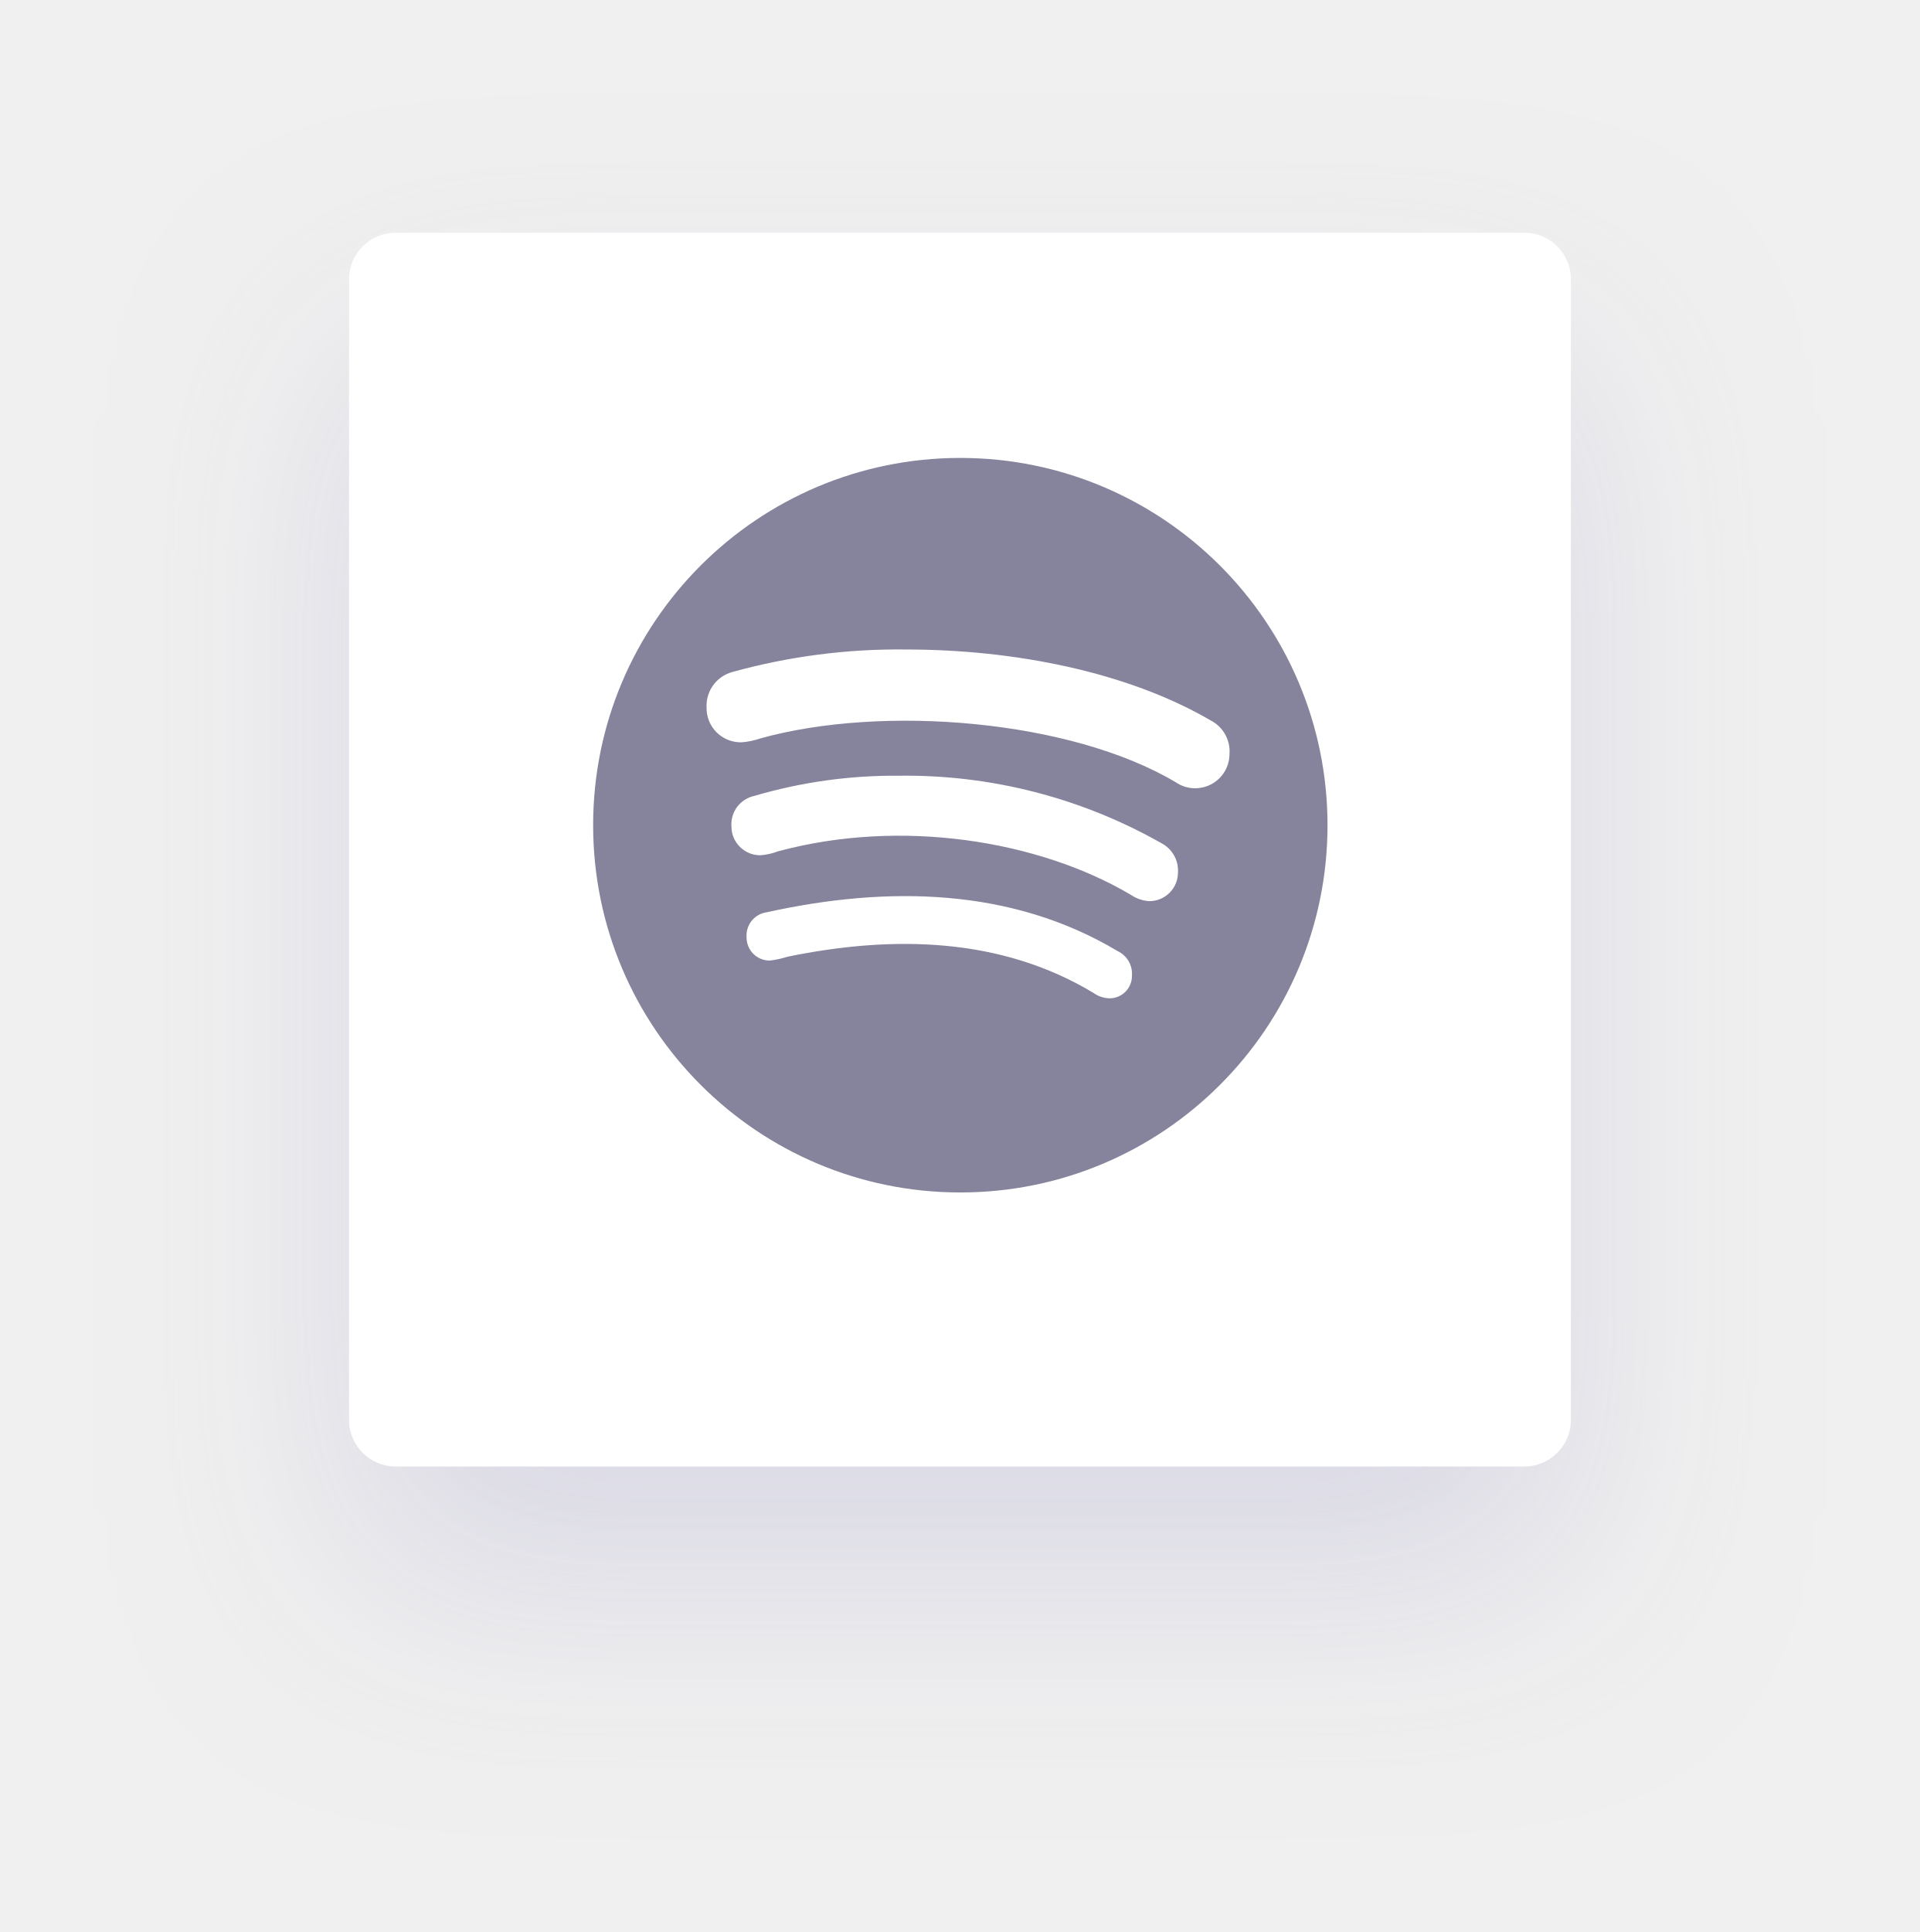
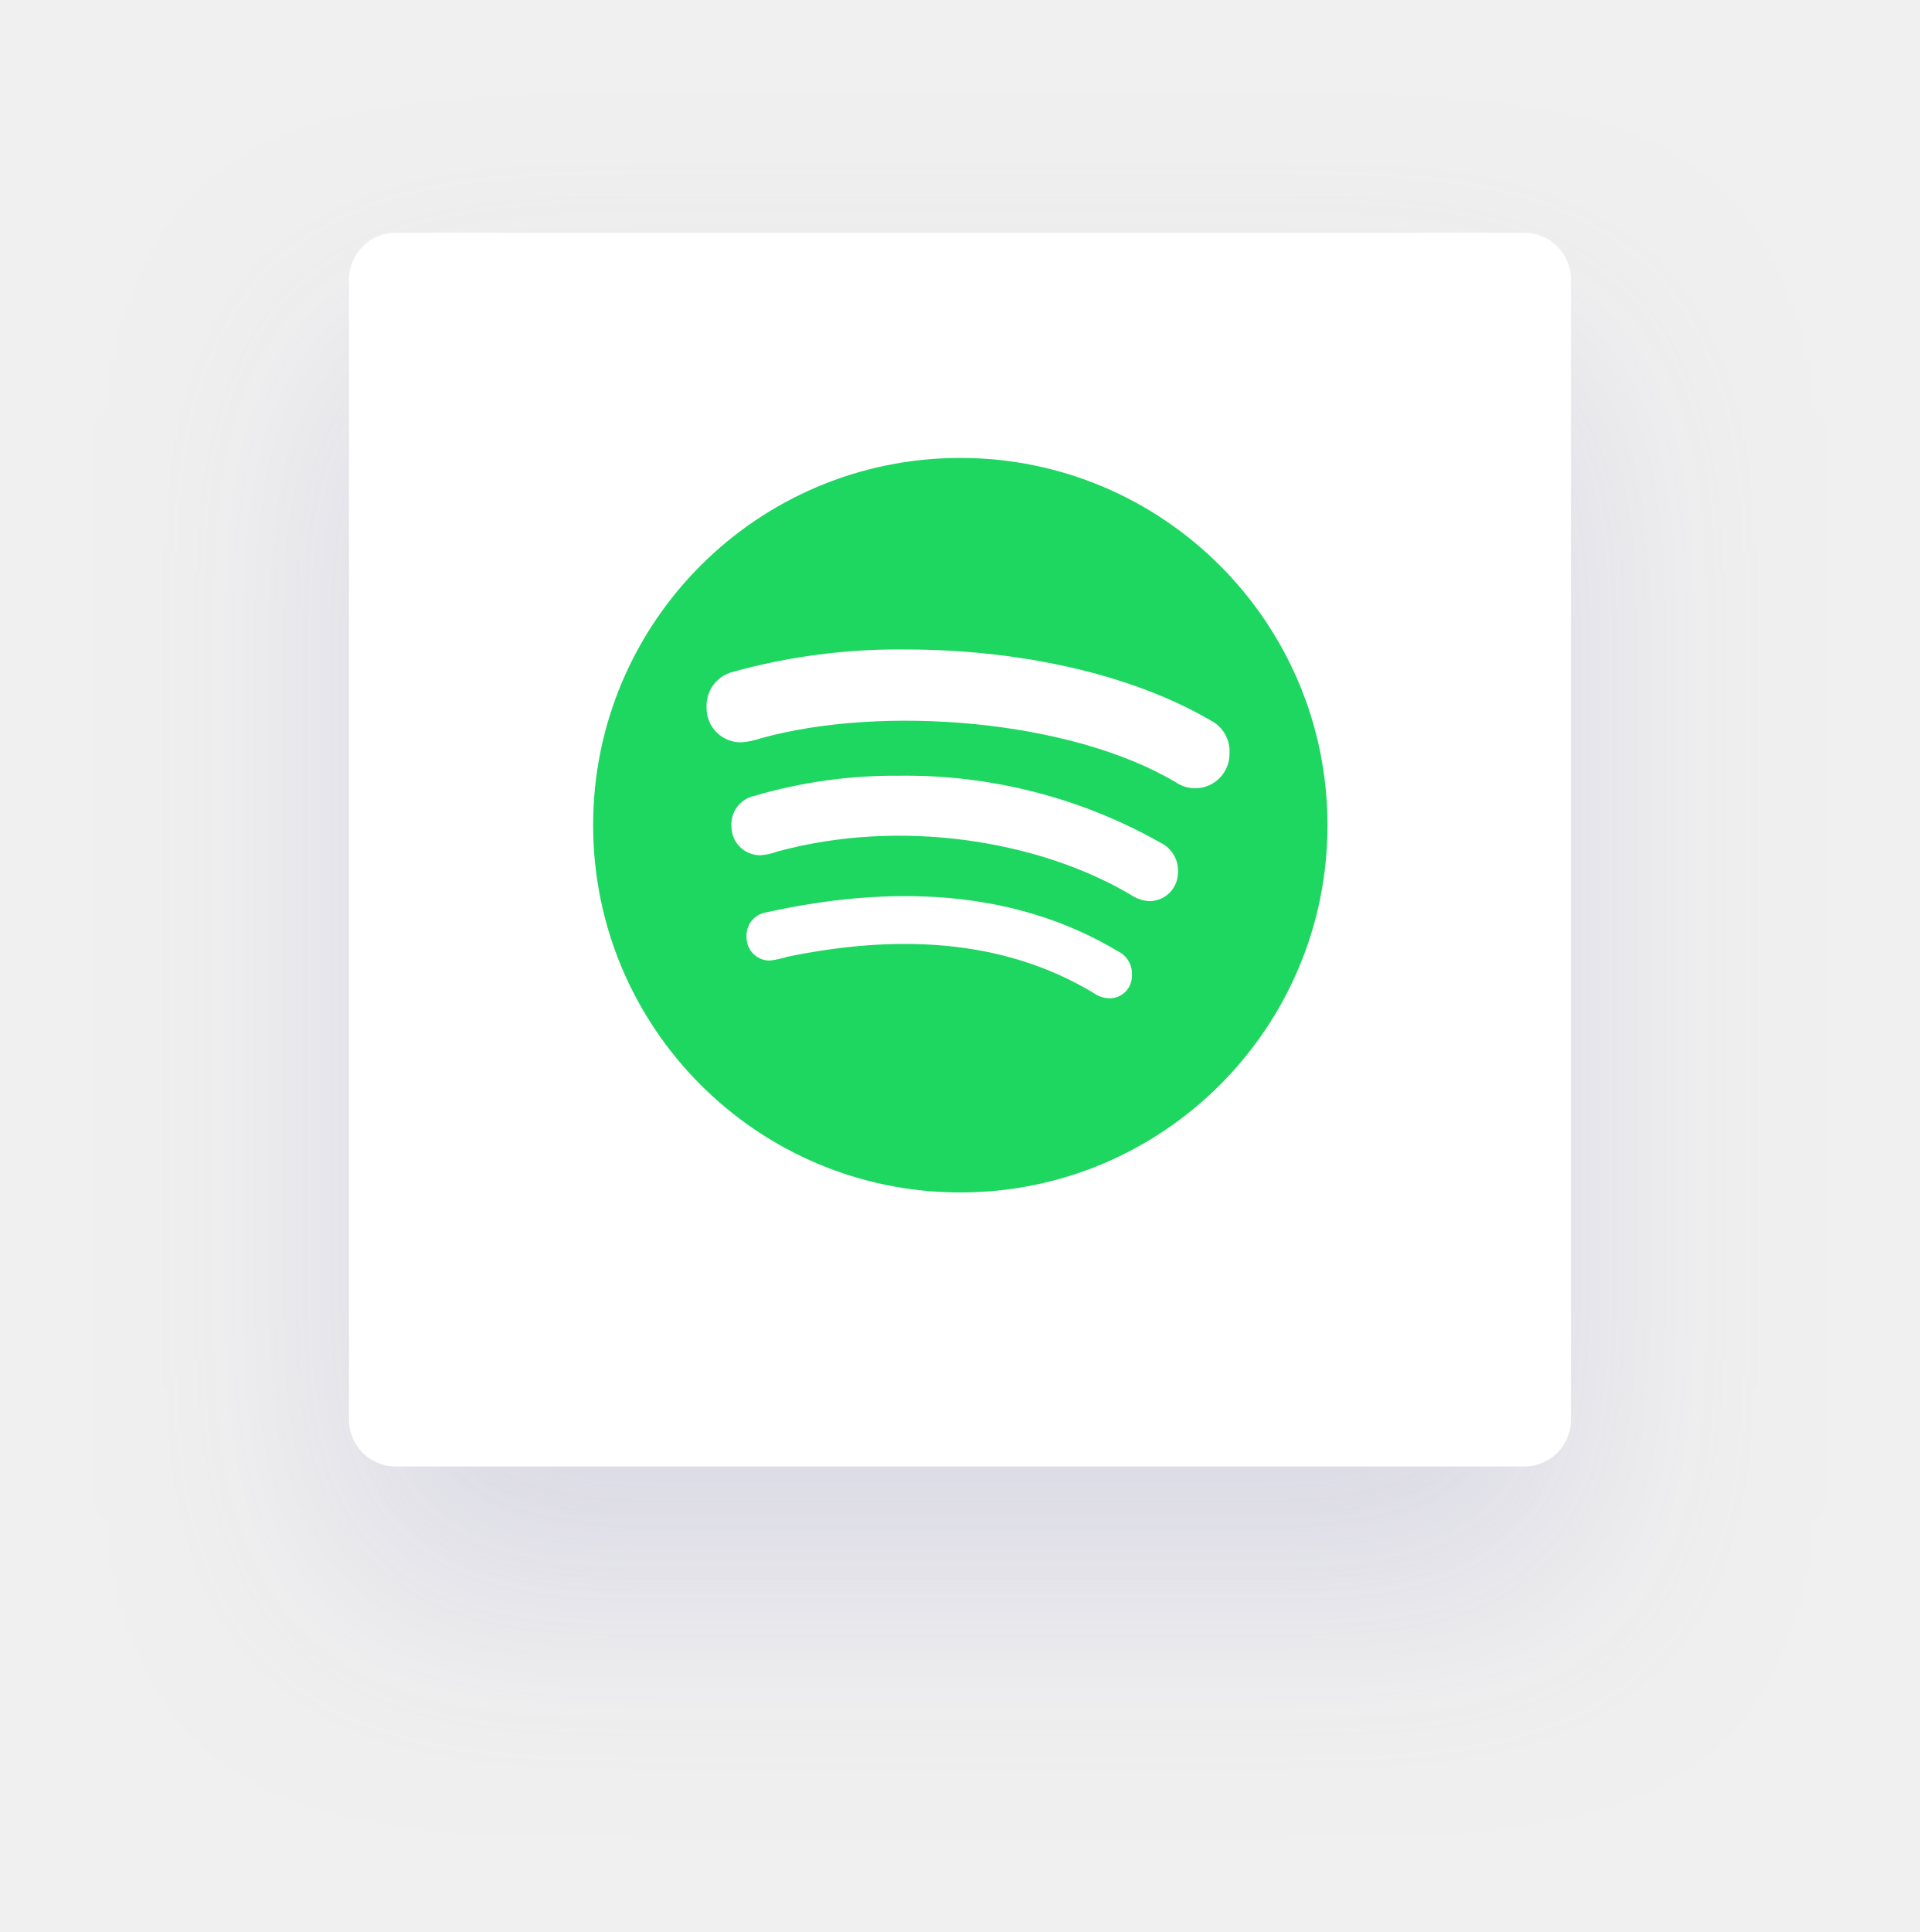
<svg xmlns="http://www.w3.org/2000/svg" width="165" height="166" viewBox="0 0 165 166">
  <defs>
-     <filter id="Rectangle_1992" x="0" y="0" width="165" height="166" filterUnits="userSpaceOnUse">
+     <filter id="Rectangle_2542" x="0" y="0" width="165" height="166" filterUnits="userSpaceOnUse">
      <feOffset dy="10" input="SourceAlpha" />
      <feGaussianBlur stdDeviation="10" result="blur" />
      <feFlood flood-color="#a7a4cb" flood-opacity="0.302" />
      <feComposite operator="in" in2="blur" />
      <feComposite in="SourceGraphic" />
    </filter>
  </defs>
-   <g id="Group_3389" data-name="Group 3389" transform="translate(29.91 20)">
-     <g transform="matrix(1, 0, 0, 1, -29.91, -20)" filter="url(#Rectangle_1992)">
-       <rect id="Rectangle_1992-2" data-name="Rectangle 1992" width="105" height="106" rx="4" transform="translate(30 20)" fill="#fff" />
+   <g id="Group_3936" data-name="Group 3936" transform="translate(-18031 749)">
+     <g transform="matrix(1, 0, 0, 1, 18031, -749)" filter="url(#Rectangle_2542)">
+       <rect id="Rectangle_2542-2" data-name="Rectangle 2542" width="105" height="106" rx="4" transform="translate(30 20)" fill="#fff" />
    </g>
-     <path id="Icon_awesome-spotify" data-name="Icon awesome-spotify" d="M31.556.563A31.556,31.556,0,1,0,63.111,32.118,31.567,31.567,0,0,0,31.556.563Zm12.813,46.43a2.428,2.428,0,0,1-1.361-.458c-7.94-4.784-17.177-4.988-26.3-3.117a8.216,8.216,0,0,1-1.514.331,1.981,1.981,0,0,1-2.01-2.01,2.016,2.016,0,0,1,1.73-2.138c10.421-2.3,21.071-2.1,30.156,3.334a2.152,2.152,0,0,1,1.234,2.1,1.923,1.923,0,0,1-1.934,1.96Zm3.423-8.347a3.142,3.142,0,0,1-1.565-.534c-7.953-4.708-19.811-6.6-30.36-3.741a5.24,5.24,0,0,1-1.514.331,2.471,2.471,0,0,1-2.468-2.468A2.5,2.5,0,0,1,13.857,29.6,42.8,42.8,0,0,1,26.3,27.868a44.541,44.541,0,0,1,22.522,5.789,2.653,2.653,0,0,1,1.438,2.507A2.465,2.465,0,0,1,47.792,38.646Zm3.944-9.7a2.926,2.926,0,0,1-1.641-.5c-9.06-5.408-25.257-6.706-35.742-3.779a6.044,6.044,0,0,1-1.641.331,2.937,2.937,0,0,1-2.965-3,3.006,3.006,0,0,1,2.214-3.041,53.328,53.328,0,0,1,14.951-1.934c9.289,0,19.022,1.934,26.135,6.082a2.987,2.987,0,0,1,1.641,2.876,2.948,2.948,0,0,1-2.952,2.965Z" transform="translate(21.065 18.783)" fill="rgba(13,10,58,0.5)" />
+     <path id="Icon_awesome-spotify" data-name="Icon awesome-spotify" d="M31.556.563A31.556,31.556,0,1,0,63.111,32.118,31.567,31.567,0,0,0,31.556.563Zm12.813,46.43a2.428,2.428,0,0,1-1.361-.458c-7.94-4.784-17.177-4.988-26.3-3.117a8.216,8.216,0,0,1-1.514.331,1.981,1.981,0,0,1-2.01-2.01,2.016,2.016,0,0,1,1.73-2.138c10.421-2.3,21.071-2.1,30.156,3.334a2.152,2.152,0,0,1,1.234,2.1,1.923,1.923,0,0,1-1.934,1.96Zm3.423-8.347a3.142,3.142,0,0,1-1.565-.534c-7.953-4.708-19.811-6.6-30.36-3.741a5.24,5.24,0,0,1-1.514.331,2.471,2.471,0,0,1-2.468-2.468A2.5,2.5,0,0,1,13.857,29.6,42.8,42.8,0,0,1,26.3,27.868a44.541,44.541,0,0,1,22.522,5.789,2.653,2.653,0,0,1,1.438,2.507A2.465,2.465,0,0,1,47.792,38.646Zm3.944-9.7a2.926,2.926,0,0,1-1.641-.5c-9.06-5.408-25.257-6.706-35.742-3.779a6.044,6.044,0,0,1-1.641.331,2.937,2.937,0,0,1-2.965-3,3.006,3.006,0,0,1,2.214-3.041,53.328,53.328,0,0,1,14.951-1.934c9.289,0,19.022,1.934,26.135,6.082a2.987,2.987,0,0,1,1.641,2.876,2.948,2.948,0,0,1-2.952,2.965Z" transform="translate(18081.975 -710.217)" fill="#1ed760" />
  </g>
</svg>
